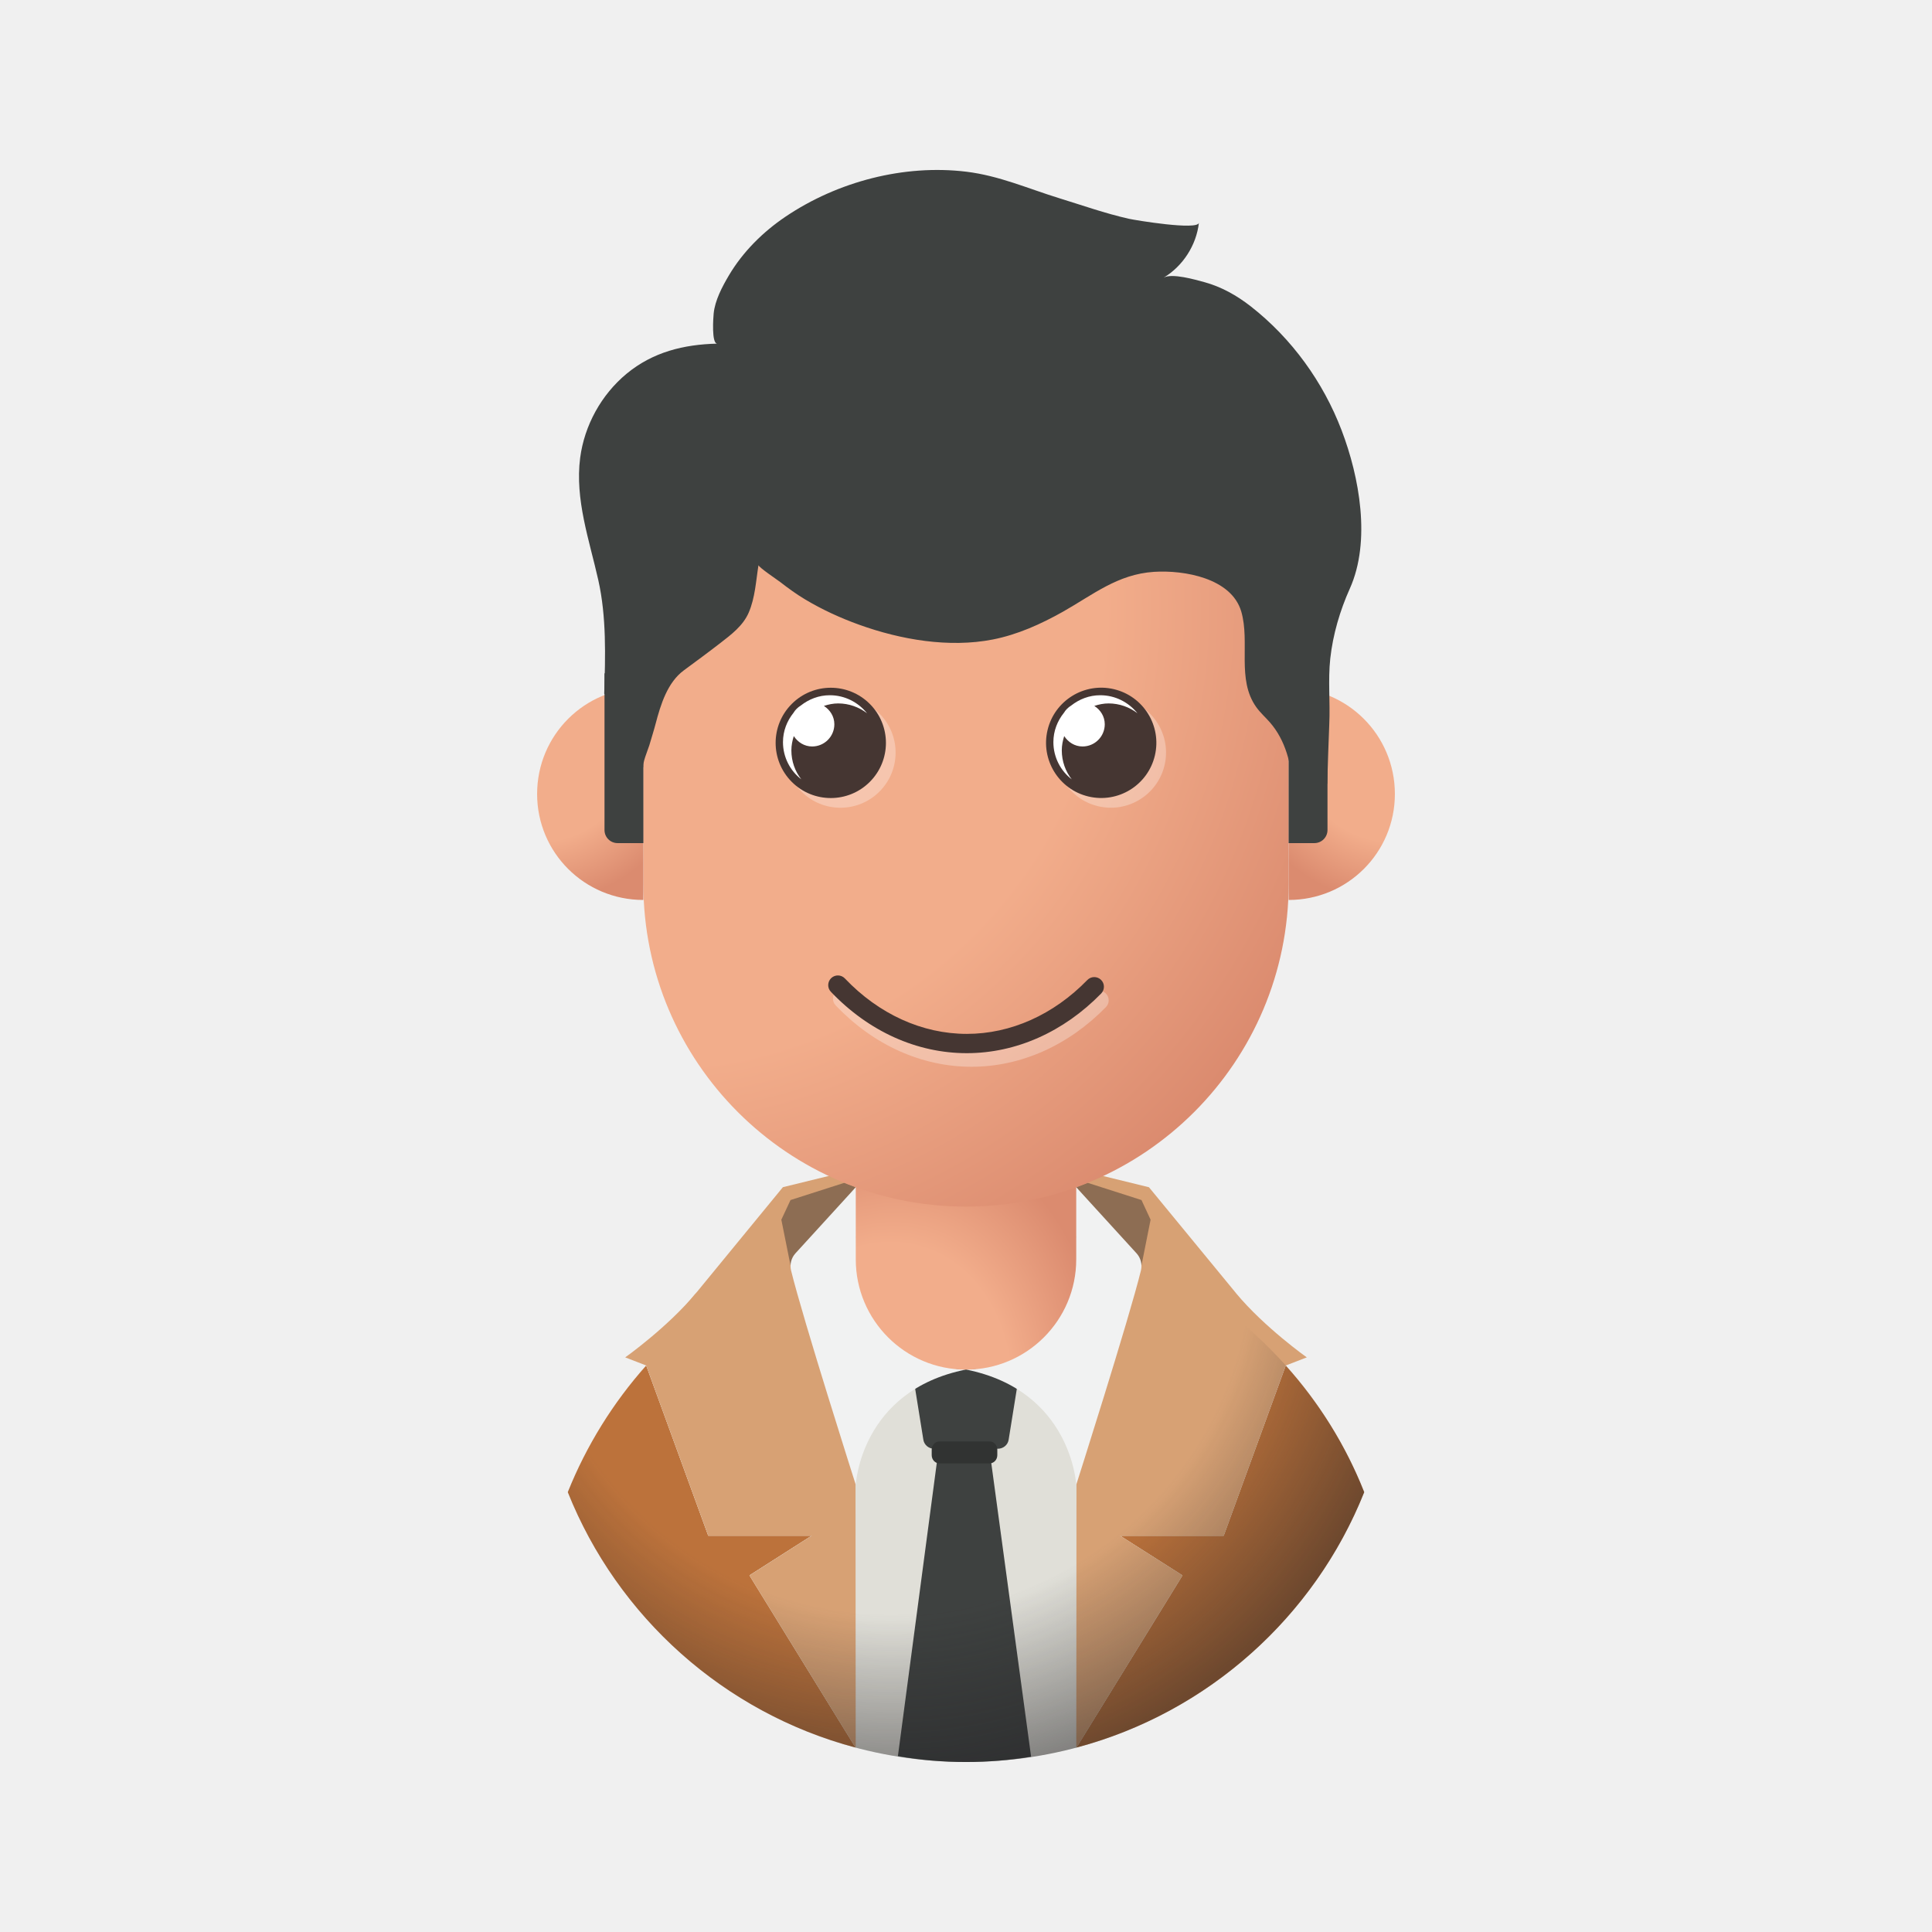
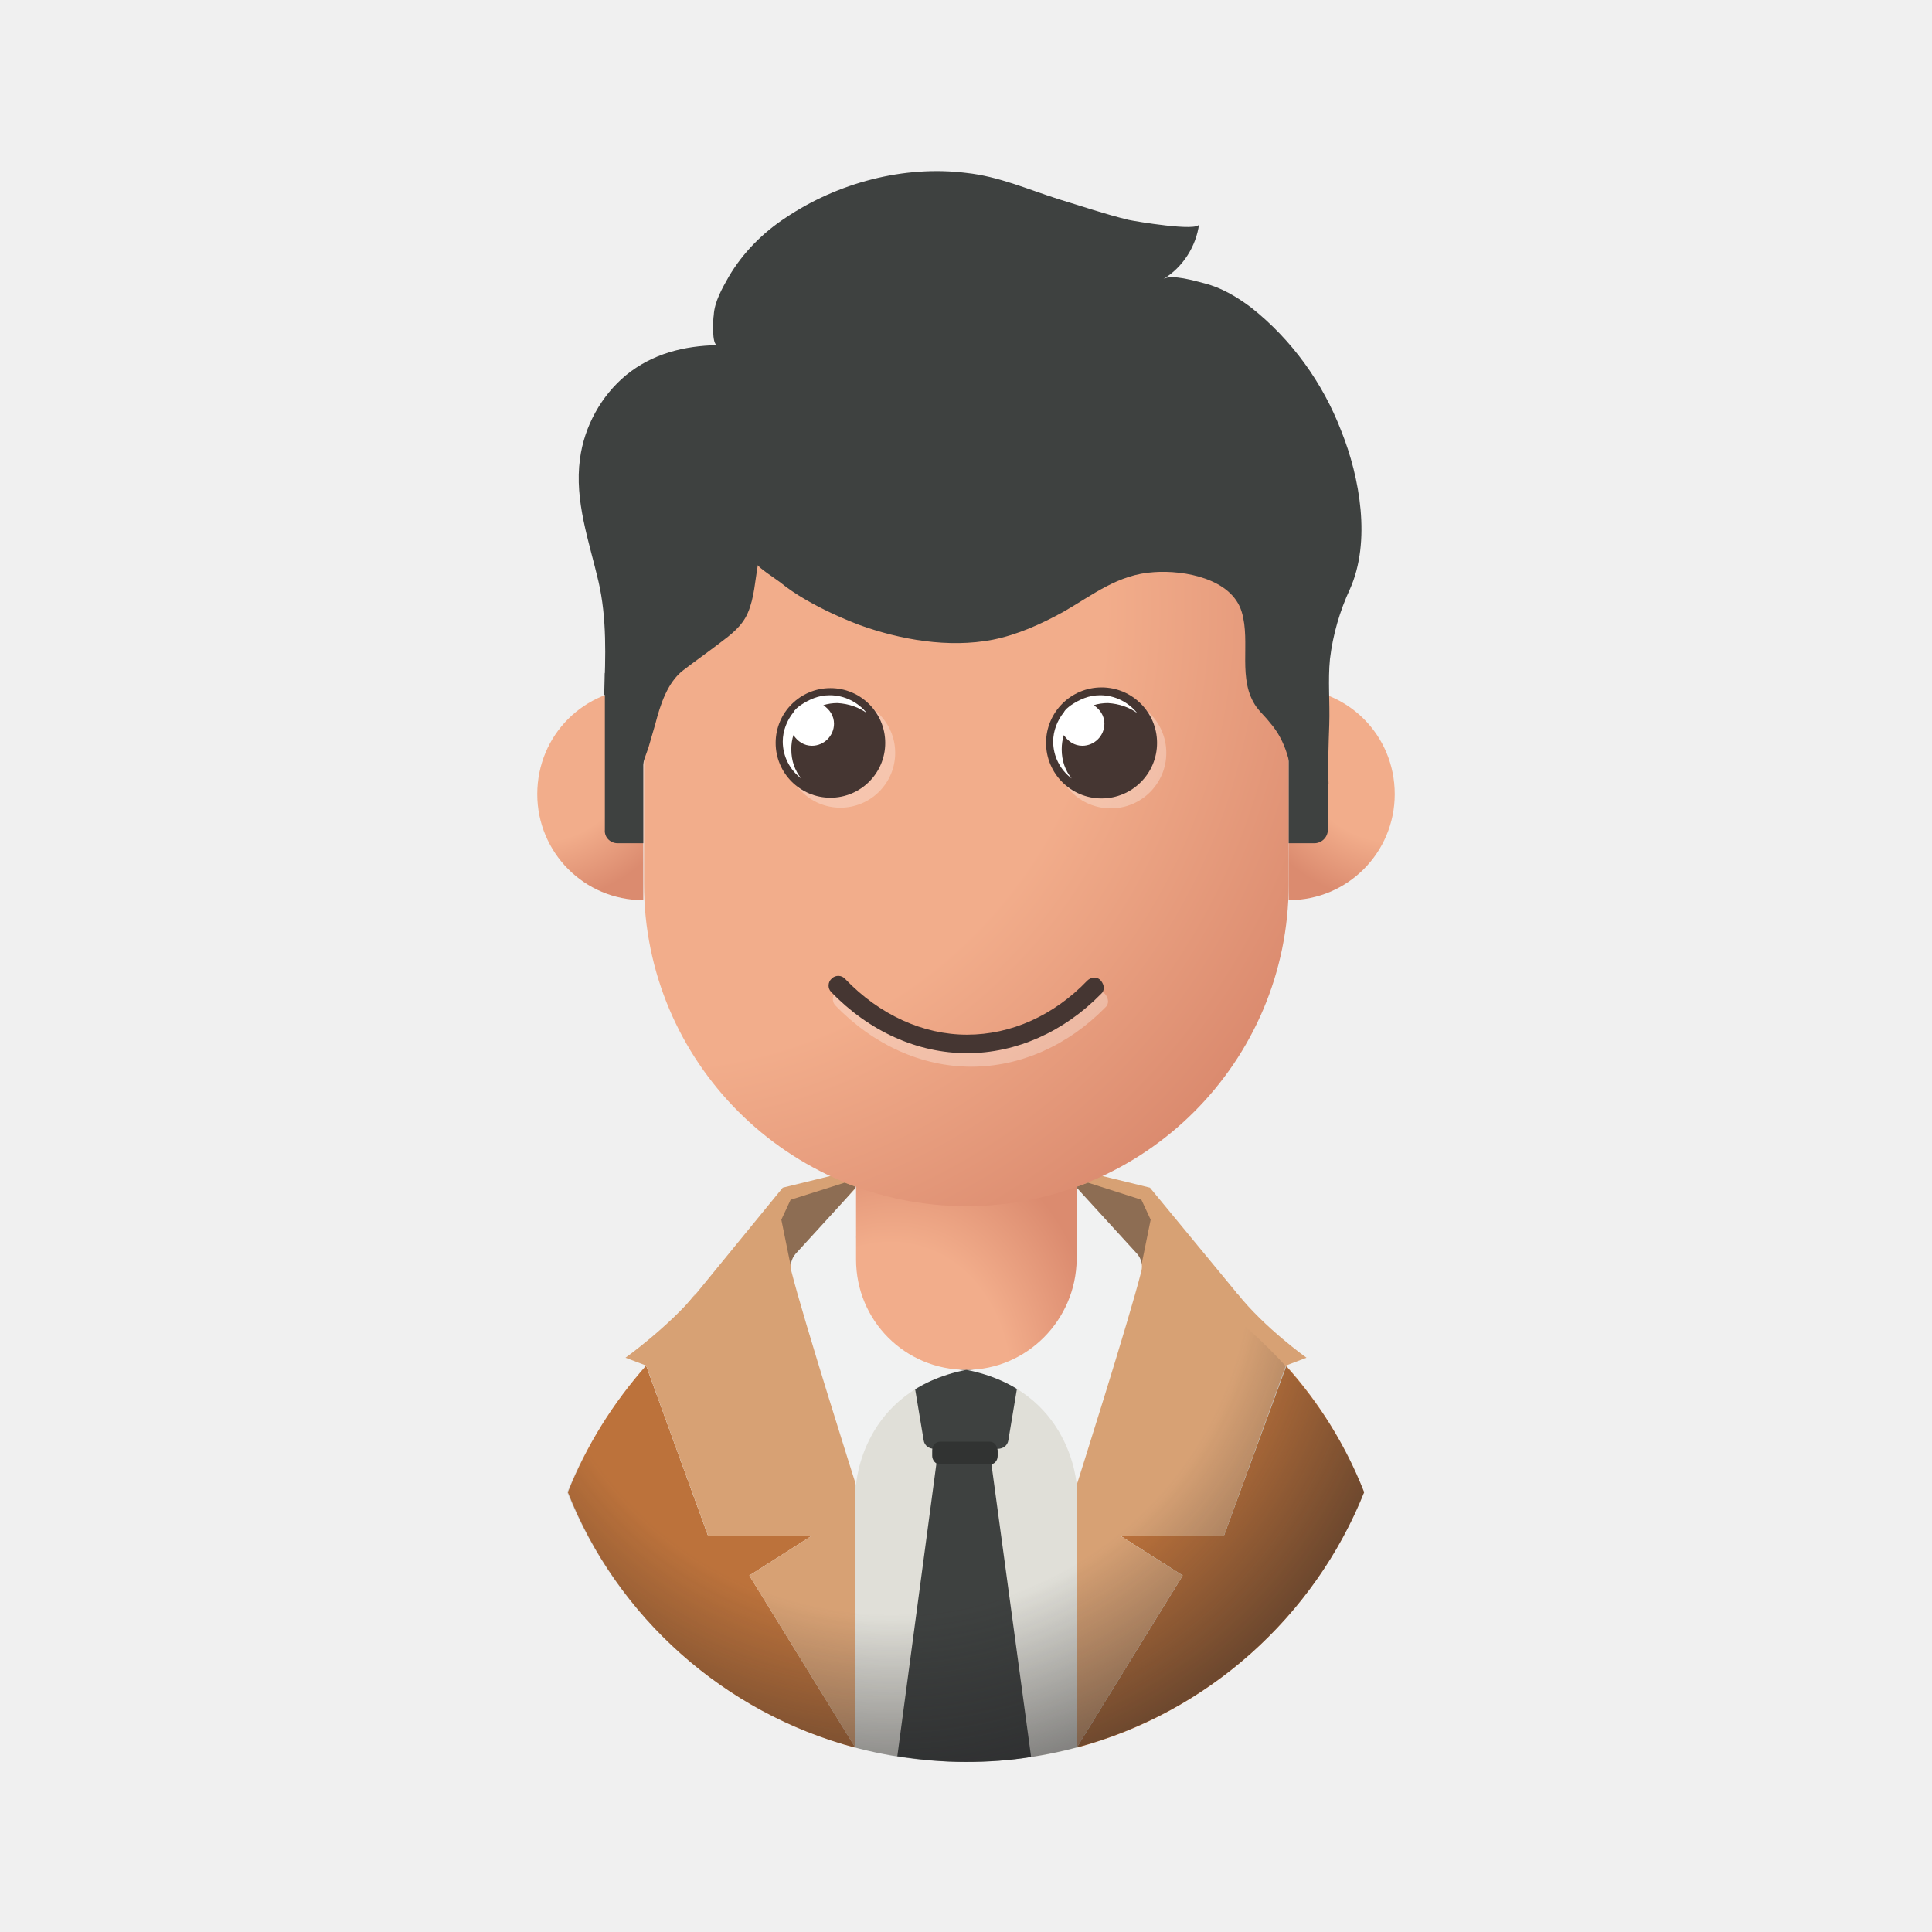
- <svg xmlns="http://www.w3.org/2000/svg" version="1.1" x="0px" y="0px" viewBox="0 0 271.5 271.5" style="enable-background:new 0 0 271.5 271.5;" xml:space="preserve">
+ <svg xmlns="http://www.w3.org/2000/svg" version="1.1" id="Layer_1" x="0px" y="0px" viewBox="0 0 271.5 271.5" style="enable-background:new 0 0 271.5 271.5;" xml:space="preserve">
  <style type="text/css">
	.st0{fill:#BC723B;}
	.st1{fill:#E0DFD8;}
	.st2{fill:#3E4140;}
	.st3{fill:#313332;}
	.st4{fill:#D7A174;}
- 	.st5{opacity:0.4;fill:#1F1E21;}
+ 	.st5{opacity:0.4;fill:#1F1E21;enable-background:new    ;}
	.st6{fill:#F1F2F2;}
	.st7{fill:url(#SVGID_1_);}
- 	.st8{fill:url(#SVGID_2_);}
+ 	.st8{fill:url(#SVGID_00000011015874362454229650000010147226770210484648_);}
	.st9{opacity:0.3;}
	.st10{fill:#FFFFFF;}
- 	.st11{fill:url(#SVGID_3_);}
- 	.st12{fill:url(#SVGID_4_);}
+ 	.st11{fill:url(#SVGID_00000149373789587601560860000017130673942422575781_);}
+ 	.st12{fill:url(#SVGID_00000071551709611285854580000013908329532694624431_);}
	.st13{fill:#453632;}
- 	.st14{opacity:0.5;fill:url(#SVGID_5_);}
+ 	.st14{opacity:0.5;fill:url(#SVGID_00000155108176546607168380000004095895850685594302_);enable-background:new    ;}
</style>
  <g id="BACKGROUND">
</g>
  <g id="OBJECTS">
    <g>
-       <path class="st0" d="M191.71,209.69c-6.99,17.53-21.97,30.99-40.44,35.89l14.9-24.19l-8.78-5.58h14.57l8.72-23.92    C185.35,197.09,189.11,203.1,191.71,209.69z" />
-       <path class="st0" d="M120.23,245.58c-18.47-4.9-33.45-18.37-40.44-35.89c2.63-6.58,6.39-12.6,11.02-17.8l8.72,23.92h14.55    l-8.75,5.58L120.23,245.58z" />
-       <path class="st1" d="M171.96,215.81h-14.57l8.78,5.58l-14.9,24.19h-0.03c-2.09,0.57-4.2,1-6.34,1.33c-2.98,0.46-6.04,0.7-9.16,0.7    c-3.25,0-6.45-0.27-9.56-0.79c-2-0.3-3.98-0.73-5.93-1.25h-0.03l-14.9-24.19l8.75-5.58H99.53l-8.72-23.92    c5.85-6.56,13.14-11.81,21.32-15.3c2.6-1.11,5.31-2.06,8.07-2.79c4.96-1.33,10.18-2.03,15.55-2.03c5.39,0,10.59,0.7,15.55,2.03    c2.79,0.73,5.47,1.68,8.07,2.79c7.18,3.03,13.6,7.42,18.99,12.84c0.81,0.79,1.57,1.63,2.33,2.46L171.96,215.81z" />
+       <path class="st0" d="M191.7,209.7c-7,17.5-22,31-40.4,35.9l14.9-24.2l-8.8-5.6H172l8.7-23.9C185.4,197.1,189.1,203.1,191.7,209.7z    " />
+       <path class="st0" d="M120.2,245.6c-18.5-4.9-33.5-18.4-40.4-35.9c2.6-6.6,6.4-12.6,11-17.8l8.7,23.9h14.6l-8.8,5.6L120.2,245.6z" />
+       <path class="st1" d="M172,215.8h-14.6l8.8,5.6l-14.9,24.2h0c-2.1,0.6-4.2,1-6.3,1.3c-3,0.5-6,0.7-9.2,0.7c-3.2,0-6.4-0.3-9.6-0.8    c-2-0.3-4-0.7-5.9-1.2h0l-14.9-24.2l8.8-5.6H99.5l-8.7-23.9c5.9-6.6,13.1-11.8,21.3-15.3c2.6-1.1,5.3-2.1,8.1-2.8    c5-1.3,10.2-2,15.6-2c5.4,0,10.6,0.7,15.6,2c2.8,0.7,5.5,1.7,8.1,2.8c7.2,3,13.6,7.4,19,12.8c0.8,0.8,1.6,1.6,2.3,2.5L172,215.8z" />
      <g>
        <g>
-           <path class="st2" d="M144.9,246.87c-2.98,0.48-6.04,0.74-9.16,0.74c-3.25,0-6.45-0.28-9.56-0.82l5.66-42.68h7.26L144.9,246.87z" />
-           <path class="st2" d="M140.22,203.59h-8.95c-0.75,0-1.39-0.53-1.51-1.25l-1.35-8.4c-0.14-0.9,0.57-1.71,1.51-1.71h11.66      c0.94,0,1.65,0.81,1.51,1.71l-1.35,8.4C141.62,203.06,140.98,203.59,140.22,203.59z" />
-           <path class="st3" d="M139.06,202.56h-7.04c-0.6,0-1.09,0.52-1.09,1.16v0.77c0,0.64,0.49,1.16,1.09,1.16h7.04      c0.6,0,1.09-0.52,1.09-1.16v-0.77C140.15,203.08,139.66,202.56,139.06,202.56z" />
+           <path class="st2" d="M144.9,246.9c-3,0.5-6,0.7-9.2,0.7c-3.2,0-6.4-0.3-9.6-0.8l5.7-42.7h7.3L144.9,246.9z" />
+           <path class="st2" d="M140.2,203.6h-8.9c-0.8,0-1.4-0.5-1.5-1.2l-1.4-8.4c-0.1-0.9,0.6-1.7,1.5-1.7h11.7c0.9,0,1.6,0.8,1.5,1.7      l-1.4,8.4C141.6,203.1,141,203.6,140.2,203.6z" />
+           <path class="st3" d="M139.1,202.6h-7c-0.6,0-1.1,0.5-1.1,1.2v0.8c0,0.6,0.5,1.2,1.1,1.2h7c0.6,0,1.1-0.5,1.1-1.2v-0.8      C140.1,203.1,139.7,202.6,139.1,202.6z" />
        </g>
      </g>
      <g>
-         <path class="st4" d="M120.25,245.58h-0.03l-14.9-24.19l8.75-5.58H99.53l-8.72-23.92l-2.95-1.14c0,0,6.04-4.28,10.02-9.13     l0.03-0.03l12.11-14.76l10.18-2.49v9.45L120.25,245.58z" />
-         <polygon class="st4" points="97.88,181.62 90.81,191.89 90.4,190.75    " />
+         <path class="st4" d="M120.2,245.6L120.2,245.6l-14.9-24.2l8.8-5.6H99.5l-8.7-23.9l-2.9-1.1c0,0,6-4.3,10-9.1l0,0l12.1-14.8     l10.2-2.5v9.4L120.2,245.6z" />
+         <polygon class="st4" points="97.9,181.6 90.8,191.9 90.4,190.8    " />
      </g>
      <g>
-         <polygon class="st5" points="111.09,177.83 109.8,171.4 111.09,168.64 118.65,166.22 120.26,166.84    " />
+         <polygon class="st5" points="111.1,177.8 109.8,171.4 111.1,168.6 118.7,166.2 120.3,166.8    " />
      </g>
      <g>
-         <path class="st4" d="M183.64,190.75l-2.95,1.14l-8.72,23.92h-14.57l8.78,5.58l-14.9,24.19h-0.03l0.05-71.78v-9.45l10.16,2.49     l12.16,14.79c0.03,0.05,0.08,0.08,0.11,0.14C177.71,186.55,183.64,190.75,183.64,190.75z" />
+         <path class="st4" d="M183.6,190.8l-2.9,1.1l-8.7,23.9h-14.6l8.8,5.6l-14.9,24.2h0l0.1-71.8v-9.4l10.2,2.5l12.2,14.8     c0,0.1,0.1,0.1,0.1,0.1C177.7,186.6,183.6,190.8,183.6,190.8z" />
      </g>
      <g>
-         <polygon class="st5" points="160.41,177.83 161.69,171.4 160.41,168.64 152.85,166.22 151.24,166.84    " />
+         <polygon class="st5" points="160.4,177.8 161.7,171.4 160.4,168.6 152.9,166.2 151.2,166.8    " />
      </g>
      <g>
        <g>
-           <path class="st6" d="M135.75,192.46c-14.84,2.95-15.49,16.2-15.49,16.2s-7.42-23.27-9.1-30.15c-0.19-0.84,0.03-1.73,0.62-2.38      l8.48-9.29v6.96C120.25,173.79,125.43,192.46,135.75,192.46z" />
+           <path class="st6" d="M135.8,192.5c-14.8,2.9-15.5,16.2-15.5,16.2s-7.4-23.3-9.1-30.1c-0.2-0.8,0-1.7,0.6-2.4l8.5-9.3v7      C120.2,173.8,125.4,192.5,135.8,192.5z" />
        </g>
        <g>
-           <path class="st6" d="M135.75,192.46c14.84,2.95,15.49,16.2,15.49,16.2s7.42-23.27,9.1-30.15c0.19-0.84-0.03-1.73-0.62-2.38      l-8.48-9.29v6.96C151.24,173.79,146.07,192.46,135.75,192.46z" />
+           <path class="st6" d="M135.8,192.5c14.8,2.9,15.5,16.2,15.5,16.2s7.4-23.3,9.1-30.1c0.2-0.8,0-1.7-0.6-2.4l-8.5-9.3v7      C151.2,173.8,146.1,192.5,135.8,192.5z" />
        </g>
      </g>
-       <radialGradient id="SVGID_1_" cx="281.769" cy="234.938" r="31.368" gradientTransform="matrix(0.6092 -1.159 0.8505 0.5734 -249.638 391.7149)" gradientUnits="userSpaceOnUse">
+       <radialGradient id="SVGID_1_" cx="174.98" cy="-43.245" r="31.368" gradientTransform="matrix(0.6092 -1.159 -0.8505 -0.5734 -21.5469 377.8647)" gradientUnits="userSpaceOnUse">
        <stop offset="0.619" style="stop-color:#F2AD8B" />
        <stop offset="1" style="stop-color:#DB8B6F" />
      </radialGradient>
-       <path class="st7" d="M135.75,192.47L135.75,192.47c-8.56,0-15.49-6.94-15.49-15.49v-14.84c0-8.56,6.94-15.49,15.49-15.49h0    c8.56,0,15.49,6.94,15.49,15.49v14.84C151.24,185.53,144.3,192.47,135.75,192.47z" />
+       <path class="st7" d="M135.8,192.5L135.8,192.5c-8.6,0-15.5-6.9-15.5-15.5v-14.8c0-8.6,6.9-15.5,15.5-15.5l0,0    c8.6,0,15.5,6.9,15.5,15.5V177C151.2,185.5,144.3,192.5,135.8,192.5z" />
      <g>
        <g>
-           <radialGradient id="SVGID_2_" cx="90.818" cy="85.459" r="104.188" gradientUnits="userSpaceOnUse">
+           <radialGradient id="SVGID_00000147898544597357274700000006998128339341126018_" cx="90.818" cy="188.539" r="104.188" gradientTransform="matrix(1 0 0 -1 0 274)" gradientUnits="userSpaceOnUse">
            <stop offset="0.619" style="stop-color:#F2AD8B" />
            <stop offset="1" style="stop-color:#DB8B6F" />
          </radialGradient>
-           <path class="st8" d="M150.77,55.83h-30.04c-16.74,0-30.32,13.57-30.32,30.32v38.07c0,25.04,20.3,45.34,45.34,45.34h0      c25.04,0,45.34-20.3,45.34-45.34V86.14C181.09,69.4,167.51,55.83,150.77,55.83z" />
+           <path style="fill:url(#SVGID_00000147898544597357274700000006998128339341126018_);" d="M150.8,55.8h-30      c-16.7,0-30.3,13.6-30.3,30.3v38.1c0,25,20.3,45.3,45.3,45.3l0,0c25,0,45.3-20.3,45.3-45.3V86.1      C181.1,69.4,167.5,55.8,150.8,55.8z" />
          <g class="st9">
            <g>
              <g>
-                 <path class="st10" d="M136.53,149.91c-7.02,0-13.8-3.06-19.1-8.63c-0.52-0.54-0.49-1.4,0.05-1.92         c0.54-0.51,1.4-0.5,1.92,0.05c4.78,5.02,10.87,7.79,17.14,7.79c6.17,0,12.18-2.69,16.93-7.57c0.52-0.54,1.38-0.55,1.92-0.03         c0.54,0.52,0.55,1.38,0.03,1.92C150.14,146.93,143.43,149.91,136.53,149.91z" />
+                 <path class="st10" d="M136.5,149.9c-7,0-13.8-3.1-19.1-8.6c-0.5-0.5-0.5-1.4,0.1-1.9c0.5-0.5,1.4-0.5,1.9,0.1         c4.8,5,10.9,7.8,17.1,7.8c6.2,0,12.2-2.7,16.9-7.6c0.5-0.5,1.4-0.6,1.9,0s0.6,1.4,0,1.9C150.1,146.9,143.4,149.9,136.5,149.9         z" />
              </g>
            </g>
          </g>
          <g class="st9">
-             <ellipse transform="matrix(0.7071 -0.7071 0.7071 0.7071 -40.1915 114.4935)" class="st10" cx="118.11" cy="105.76" rx="7.75" ry="7.75" />
-             <ellipse transform="matrix(0.2305 -0.9731 0.9731 0.2305 17.2111 233.289)" class="st10" cx="156.11" cy="105.76" rx="7.75" ry="7.75" />
+             <ellipse class="st10" cx="118.1" cy="105.8" rx="7.7" ry="7.7" />
+             <ellipse class="st10" cx="156.1" cy="105.8" rx="7.8" ry="7.8" />
          </g>
          <g>
-             <radialGradient id="SVGID_3_" cx="75.546" cy="104.418" r="22.457" gradientUnits="userSpaceOnUse">
+             <radialGradient id="SVGID_00000036211218680268124070000001829611872682791552_" cx="75.546" cy="169.58" r="22.457" gradientTransform="matrix(1 0 0 -1 0 274)" gradientUnits="userSpaceOnUse">
              <stop offset="0.619" style="stop-color:#F2AD8B" />
              <stop offset="1" style="stop-color:#DB8B6F" />
            </radialGradient>
-             <path class="st11" d="M90.41,96.65v29.82c-8.27,0-14.93-6.66-14.93-14.89C75.48,103.31,82.14,96.65,90.41,96.65z" />
+             <path style="fill:url(#SVGID_00000036211218680268124070000001829611872682791552_);" d="M90.4,96.7v29.8       c-8.3,0-14.9-6.7-14.9-14.9C75.5,103.3,82.1,96.7,90.4,96.7z" />
          </g>
          <g>
-             <radialGradient id="SVGID_4_" cx="2165.257" cy="104.418" r="22.457" gradientTransform="matrix(-1 0 0 1 2361.206 0)" gradientUnits="userSpaceOnUse">
+             <radialGradient id="SVGID_00000106140383424021198490000014926467534042524037_" cx="1909.257" cy="169.58" r="22.457" gradientTransform="matrix(-1 0 0 -1 2105.206 274)" gradientUnits="userSpaceOnUse">
              <stop offset="0.619" style="stop-color:#F2AD8B" />
              <stop offset="1" style="stop-color:#DB8B6F" />
            </radialGradient>
-             <path class="st12" d="M181.09,96.65v29.82c8.27,0,14.93-6.66,14.93-14.89C196.02,103.31,189.35,96.65,181.09,96.65z" />
+             <path style="fill:url(#SVGID_00000106140383424021198490000014926467534042524037_);" d="M181.1,96.7v29.8       c8.3,0,14.9-6.7,14.9-14.9C196,103.3,189.4,96.7,181.1,96.7z" />
          </g>
        </g>
        <g>
-           <ellipse transform="matrix(0.7071 -0.7071 0.7071 0.7071 -39.6268 113.1302)" class="st13" cx="116.75" cy="104.4" rx="7.75" ry="7.75" />
-           <ellipse transform="matrix(0.2305 -0.9731 0.9731 0.2305 17.4886 230.9134)" class="st13" cx="154.75" cy="104.4" rx="7.75" ry="7.75" />
+           <ellipse class="st13" cx="116.7" cy="104.4" rx="7.7" ry="7.7" />
+           <ellipse class="st13" cx="154.8" cy="104.4" rx="7.8" ry="7.8" />
        </g>
      </g>
      <g>
        <g>
-           <path class="st2" d="M186.8,101.76c0.14-3.07-0.19-6.17,0.14-9.22c0.37-3.37,1.37-6.76,2.75-9.83      c2.99-6.67,1.35-15.68-1.16-22.25c-2.59-6.79-7.01-12.9-12.74-17.39c-1.97-1.54-4.16-2.78-6.58-3.43      c-1.21-0.33-4.54-1.3-5.7-0.61c2.72-1.63,4.62-4.58,4.97-7.73c-0.13,1.11-8.98-0.36-9.86-0.56c-3.32-0.75-6.53-1.89-9.78-2.89      c-4.38-1.35-8.43-3.16-13.04-3.72c-8.76-1.06-18.08,1.38-25.4,6.31c-3.19,2.15-6,4.94-7.97,8.26c-0.94,1.59-1.96,3.51-2.14,5.36      c-0.05,0.5-0.33,4.25,0.51,4.23c-4.7,0.11-9.05,1.17-12.76,4.24c-3.54,2.94-5.91,7.24-6.51,11.8      c-0.76,5.86,1.29,11.57,2.55,17.2c1.16,5.18,0.99,10.64,0.83,15.95c-0.01,0.41,5.14-0.82,5.46-0.82V86.15      c0-16.74,13.57-30.31,30.31-30.31c0,0,30.06,0,30.07,0c9.22,0,18.09,4.3,23.8,11.54c3.73,4.73,5.7,10.5,6.33,16.44      c0.29,2.69,0.15,5.39-0.04,8.08c-0.09,1.22-0.24,2.44-0.33,3.65c-0.08,1.1,0.43,2.34,0.56,3.45c0.24,2,0.31,4,0.4,6      c0.07,1.58,1.41,2.21,2.57,3.11c0.39,0.3,2.5,1.57,2.47,2.13C186.6,107.39,186.68,104.58,186.8,101.76z" />
+           <path class="st2" d="M186.8,101.8c0.1-3.1-0.2-6.2,0.1-9.2c0.4-3.4,1.4-6.8,2.8-9.8c3-6.7,1.4-15.7-1.2-22.2      c-2.6-6.8-7-12.9-12.7-17.4c-2-1.5-4.2-2.8-6.6-3.4c-1.2-0.3-4.5-1.3-5.7-0.6c2.7-1.6,4.6-4.6,5-7.7c-0.1,1.1-9-0.4-9.9-0.6      c-3.3-0.8-6.5-1.9-9.8-2.9c-4.4-1.4-8.4-3.2-13-3.7c-8.8-1.1-18.1,1.4-25.4,6.3c-3.2,2.1-6,4.9-8,8.3c-0.9,1.6-2,3.5-2.1,5.4      c-0.1,0.5-0.3,4.2,0.5,4.2c-4.7,0.1-9.1,1.2-12.8,4.2c-3.5,2.9-5.9,7.2-6.5,11.8c-0.8,5.9,1.3,11.6,2.6,17.2      c1.2,5.2,1,10.6,0.8,15.9c0,0.4,5.1-0.8,5.5-0.8V86.2c0-16.7,13.6-30.3,30.3-30.3c0,0,30.1,0,30.1,0c9.2,0,18.1,4.3,23.8,11.5      c3.7,4.7,5.7,10.5,6.3,16.4c0.3,2.7,0.1,5.4,0,8.1c-0.1,1.2-0.2,2.4-0.3,3.7c-0.1,1.1,0.4,2.3,0.6,3.4c0.2,2,0.3,4,0.4,6      c0.1,1.6,1.4,2.2,2.6,3.1c0.4,0.3,2.5,1.6,2.5,2.1C186.6,107.4,186.7,104.6,186.8,101.8z" />
          <g>
            <g>
-               <path class="st2" d="M86.79,118.48h3.62V94.62h-5.46v22.02C84.95,117.66,85.77,118.48,86.79,118.48z" />
+               <path class="st2" d="M86.8,118.5h3.6V94.6H85v22C84.9,117.7,85.8,118.5,86.8,118.5z" />
            </g>
          </g>
          <g>
            <g>
-               <path class="st2" d="M184.71,118.48h-3.62V94.62h5.46v22.02C186.55,117.66,185.72,118.48,184.71,118.48z" />
+               <path class="st2" d="M184.7,118.5h-3.6V94.6h5.5v22C186.6,117.7,185.7,118.5,184.7,118.5z" />
            </g>
          </g>
-           <path class="st2" d="M89.5,106.25c0.3,0.59,0.65,1.15,0.93,1.62c-0.26-0.43,0.66-2.61,0.81-3.11c0.3-1.03,0.63-2.05,0.9-3.08      c0.7-2.66,1.65-5.77,3.95-7.47c1.72-1.27,3.44-2.53,5.13-3.84c1.55-1.2,3.19-2.43,3.99-4.27c0.91-2.1,1.02-4.46,1.38-6.69      c-0.04,0.27,2.69,2.1,3.05,2.38c1.12,0.87,2.26,1.7,3.48,2.43c2.4,1.44,4.97,2.62,7.61,3.57c5.82,2.1,12.62,3.28,18.77,2.08      c3.49-0.68,6.78-2.17,9.86-3.9c4.25-2.4,7.7-5.28,12.81-5.61c4.22-0.27,10.87,0.87,12.26,5.57c1.27,4.33-0.68,9.53,2.11,13.44      c0.56,0.79,1.3,1.43,1.94,2.17c2.16,2.48,3.02,5.86,3.17,9.15c-0.07-1.53,1.72-3.66,2.22-5.1c0.74-2.15,1.06-4.65,1.4-6.9      c0.76-5.02,0.99-10.12,0.68-15.19c-0.17-2.78-0.89-4.96-1.78-7.53c-0.77-2.22-0.7-4.69-1.47-6.99      c-1.41-4.23-4.01-7.97-7.35-10.9c-10.16-8.94-25.27-10.55-38.22-10.55c-50.35,0-50.69,32.39-50.69,32.39      c0.57,3.75,1.15,7.51,1.72,11.26c0,1.48,0.58,3.08,0.79,4.55c0.23,1.63,0.22,3.18,0.01,4.8c-0.14,1.05-0.47,2.15-0.23,3.21      C88.72,104.53,89.07,105.42,89.5,106.25z" />
+           <path class="st2" d="M89.5,106.3c0.3,0.6,0.7,1.2,0.9,1.6c-0.3-0.4,0.7-2.6,0.8-3.1c0.3-1,0.6-2.1,0.9-3.1      c0.7-2.7,1.7-5.8,3.9-7.5c1.7-1.3,3.4-2.5,5.1-3.8c1.6-1.2,3.2-2.4,4-4.3c0.9-2.1,1-4.5,1.4-6.7c0,0.3,2.7,2.1,3.1,2.4      c1.1,0.9,2.3,1.7,3.5,2.4c2.4,1.4,5,2.6,7.6,3.6c5.8,2.1,12.6,3.3,18.8,2.1c3.5-0.7,6.8-2.2,9.9-3.9c4.2-2.4,7.7-5.3,12.8-5.6      c4.2-0.3,10.9,0.9,12.3,5.6c1.3,4.3-0.7,9.5,2.1,13.4c0.6,0.8,1.3,1.4,1.9,2.2c2.2,2.5,3,5.9,3.2,9.2c-0.1-1.5,1.7-3.7,2.2-5.1      c0.7-2.2,1.1-4.7,1.4-6.9c0.8-5,1-10.1,0.7-15.2c-0.2-2.8-0.9-5-1.8-7.5c-0.8-2.2-0.7-4.7-1.5-7c-1.4-4.2-4-8-7.4-10.9      c-10.2-8.9-25.3-10.5-38.2-10.5c-50.3,0-50.7,32.4-50.7,32.4c0.6,3.8,1.2,7.5,1.7,11.3c0,1.5,0.6,3.1,0.8,4.6      c0.2,1.6,0.2,3.2,0,4.8c-0.1,1.1-0.5,2.2-0.2,3.2C88.7,104.5,89.1,105.4,89.5,106.3z" />
        </g>
      </g>
      <g>
        <g>
-           <path class="st13" d="M135.86,148c-7.02,0-13.8-3.06-19.1-8.63c-0.52-0.54-0.49-1.4,0.05-1.92c0.54-0.51,1.4-0.5,1.92,0.05      c4.78,5.02,10.87,7.79,17.14,7.79c6.17,0,12.18-2.69,16.93-7.57c0.52-0.54,1.38-0.55,1.92-0.03c0.54,0.52,0.55,1.38,0.03,1.92      C149.47,145.02,142.77,148,135.86,148z" />
+           <path class="st13" d="M135.9,148c-7,0-13.8-3.1-19.1-8.6c-0.5-0.5-0.5-1.4,0.1-1.9c0.5-0.5,1.4-0.5,1.9,0.1      c4.8,5,10.9,7.8,17.1,7.8c6.2,0,12.2-2.7,16.9-7.6c0.5-0.5,1.4-0.6,1.9,0s0.6,1.4,0,1.9C149.5,145,142.8,148,135.9,148z" />
        </g>
      </g>
      <g>
        <g>
          <g>
-             <path class="st10" d="M159.84,100.23c-1.24-1.54-3.11-2.53-5.23-2.53c-1.55,0-2.95,0.56-4.08,1.45       c-0.42,0.26-0.77,0.6-1.02,1.02c-0.91,1.13-1.48,2.55-1.48,4.12c0,2.12,1.01,4.03,2.58,5.23c-0.87-1.1-1.4-2.53-1.4-4.08       c0-0.7,0.14-1.37,0.34-2c0.56,0.86,1.48,1.46,2.58,1.46c1.72,0,3.12-1.4,3.12-3.12c0-1.1-0.6-2.02-1.47-2.58       c0.64-0.21,1.31-0.35,2.01-0.35C157.31,98.85,158.74,99.38,159.84,100.23z" />
+             <path class="st10" d="M159.8,100.2c-1.2-1.5-3.1-2.5-5.2-2.5c-1.6,0-2.9,0.6-4.1,1.4c-0.4,0.3-0.8,0.6-1,1       c-0.9,1.1-1.5,2.6-1.5,4.1c0,2.1,1,4,2.6,5.2c-0.9-1.1-1.4-2.5-1.4-4.1c0-0.7,0.1-1.4,0.3-2c0.6,0.9,1.5,1.5,2.6,1.5       c1.7,0,3.1-1.4,3.1-3.1c0-1.1-0.6-2-1.5-2.6c0.6-0.2,1.3-0.3,2-0.3C157.3,98.9,158.7,99.4,159.8,100.2z" />
          </g>
        </g>
      </g>
-       <path class="st10" d="M121.84,100.23c-1.24-1.54-3.11-2.53-5.23-2.53c-1.55,0-2.95,0.56-4.08,1.45c-0.42,0.26-0.77,0.6-1.02,1.02    c-0.91,1.13-1.48,2.55-1.48,4.12c0,2.12,1.01,4.03,2.58,5.23c-0.88-1.1-1.4-2.53-1.4-4.08c0-0.7,0.14-1.37,0.34-2    c0.56,0.86,1.48,1.46,2.58,1.46c1.72,0,3.12-1.4,3.12-3.12c0-1.1-0.6-2.02-1.47-2.58c0.64-0.21,1.31-0.35,2.01-0.35    C119.31,98.85,120.73,99.38,121.84,100.23z" />
-       <radialGradient id="SVGID_5_" cx="125.251" cy="176.158" r="74.813" gradientUnits="userSpaceOnUse">
+       <path class="st10" d="M121.8,100.2c-1.2-1.5-3.1-2.5-5.2-2.5c-1.6,0-2.9,0.6-4.1,1.4c-0.4,0.3-0.8,0.6-1,1    c-0.9,1.1-1.5,2.6-1.5,4.1c0,2.1,1,4,2.6,5.2c-0.9-1.1-1.4-2.5-1.4-4.1c0-0.7,0.1-1.4,0.3-2c0.6,0.9,1.5,1.5,2.6,1.5    c1.7,0,3.1-1.4,3.1-3.1c0-1.1-0.6-2-1.5-2.6c0.6-0.2,1.3-0.3,2-0.3C119.3,98.9,120.7,99.4,121.8,100.2z" />
+       <radialGradient id="SVGID_00000026882741719341941680000017363627639023340197_" cx="125.251" cy="97.84" r="74.813" gradientTransform="matrix(1 0 0 -1 0 274)" gradientUnits="userSpaceOnUse">
        <stop offset="0.678" style="stop-color:#1F1E21;stop-opacity:0" />
        <stop offset="1" style="stop-color:#1F1E21" />
      </radialGradient>
-       <path class="st14" d="M191.71,209.69c-8.86,22.21-30.58,37.92-55.96,37.92c-25.38,0-47.11-15.71-55.96-37.92    c5.9-14.87,17.63-26.84,32.34-33.1c7.26-3.11,15.25-4.82,23.62-4.82c8.4,0,16.39,1.71,23.62,4.82c7.18,3.03,13.6,7.42,18.99,12.84    C184.1,195.15,188.68,202.03,191.71,209.69z" />
-     </g>
-     <g>
-       <path class="st13" d="M-170.01,254.13l-0.05-0.13v-1.85C-170.06,252.82-170.04,253.49-170.01,254.13z" />
-     </g>
-     <g>
-       <path class="st13" d="M-80.44,252.52v1.5l-0.03,0.11C-80.44,253.6-80.44,253.06-80.44,252.52z" />
+       <path style="opacity:0.5;fill:url(#SVGID_00000026882741719341941680000017363627639023340197_);enable-background:new    ;" d="    M191.7,209.7c-8.9,22.2-30.6,37.9-56,37.9s-47.1-15.7-56-37.9c5.9-14.9,17.6-26.8,32.3-33.1c7.3-3.1,15.2-4.8,23.6-4.8    c8.4,0,16.4,1.7,23.6,4.8c7.2,3,13.6,7.4,19,12.8C184.1,195.2,188.7,202,191.7,209.7z" />
    </g>
  </g>
</svg>
